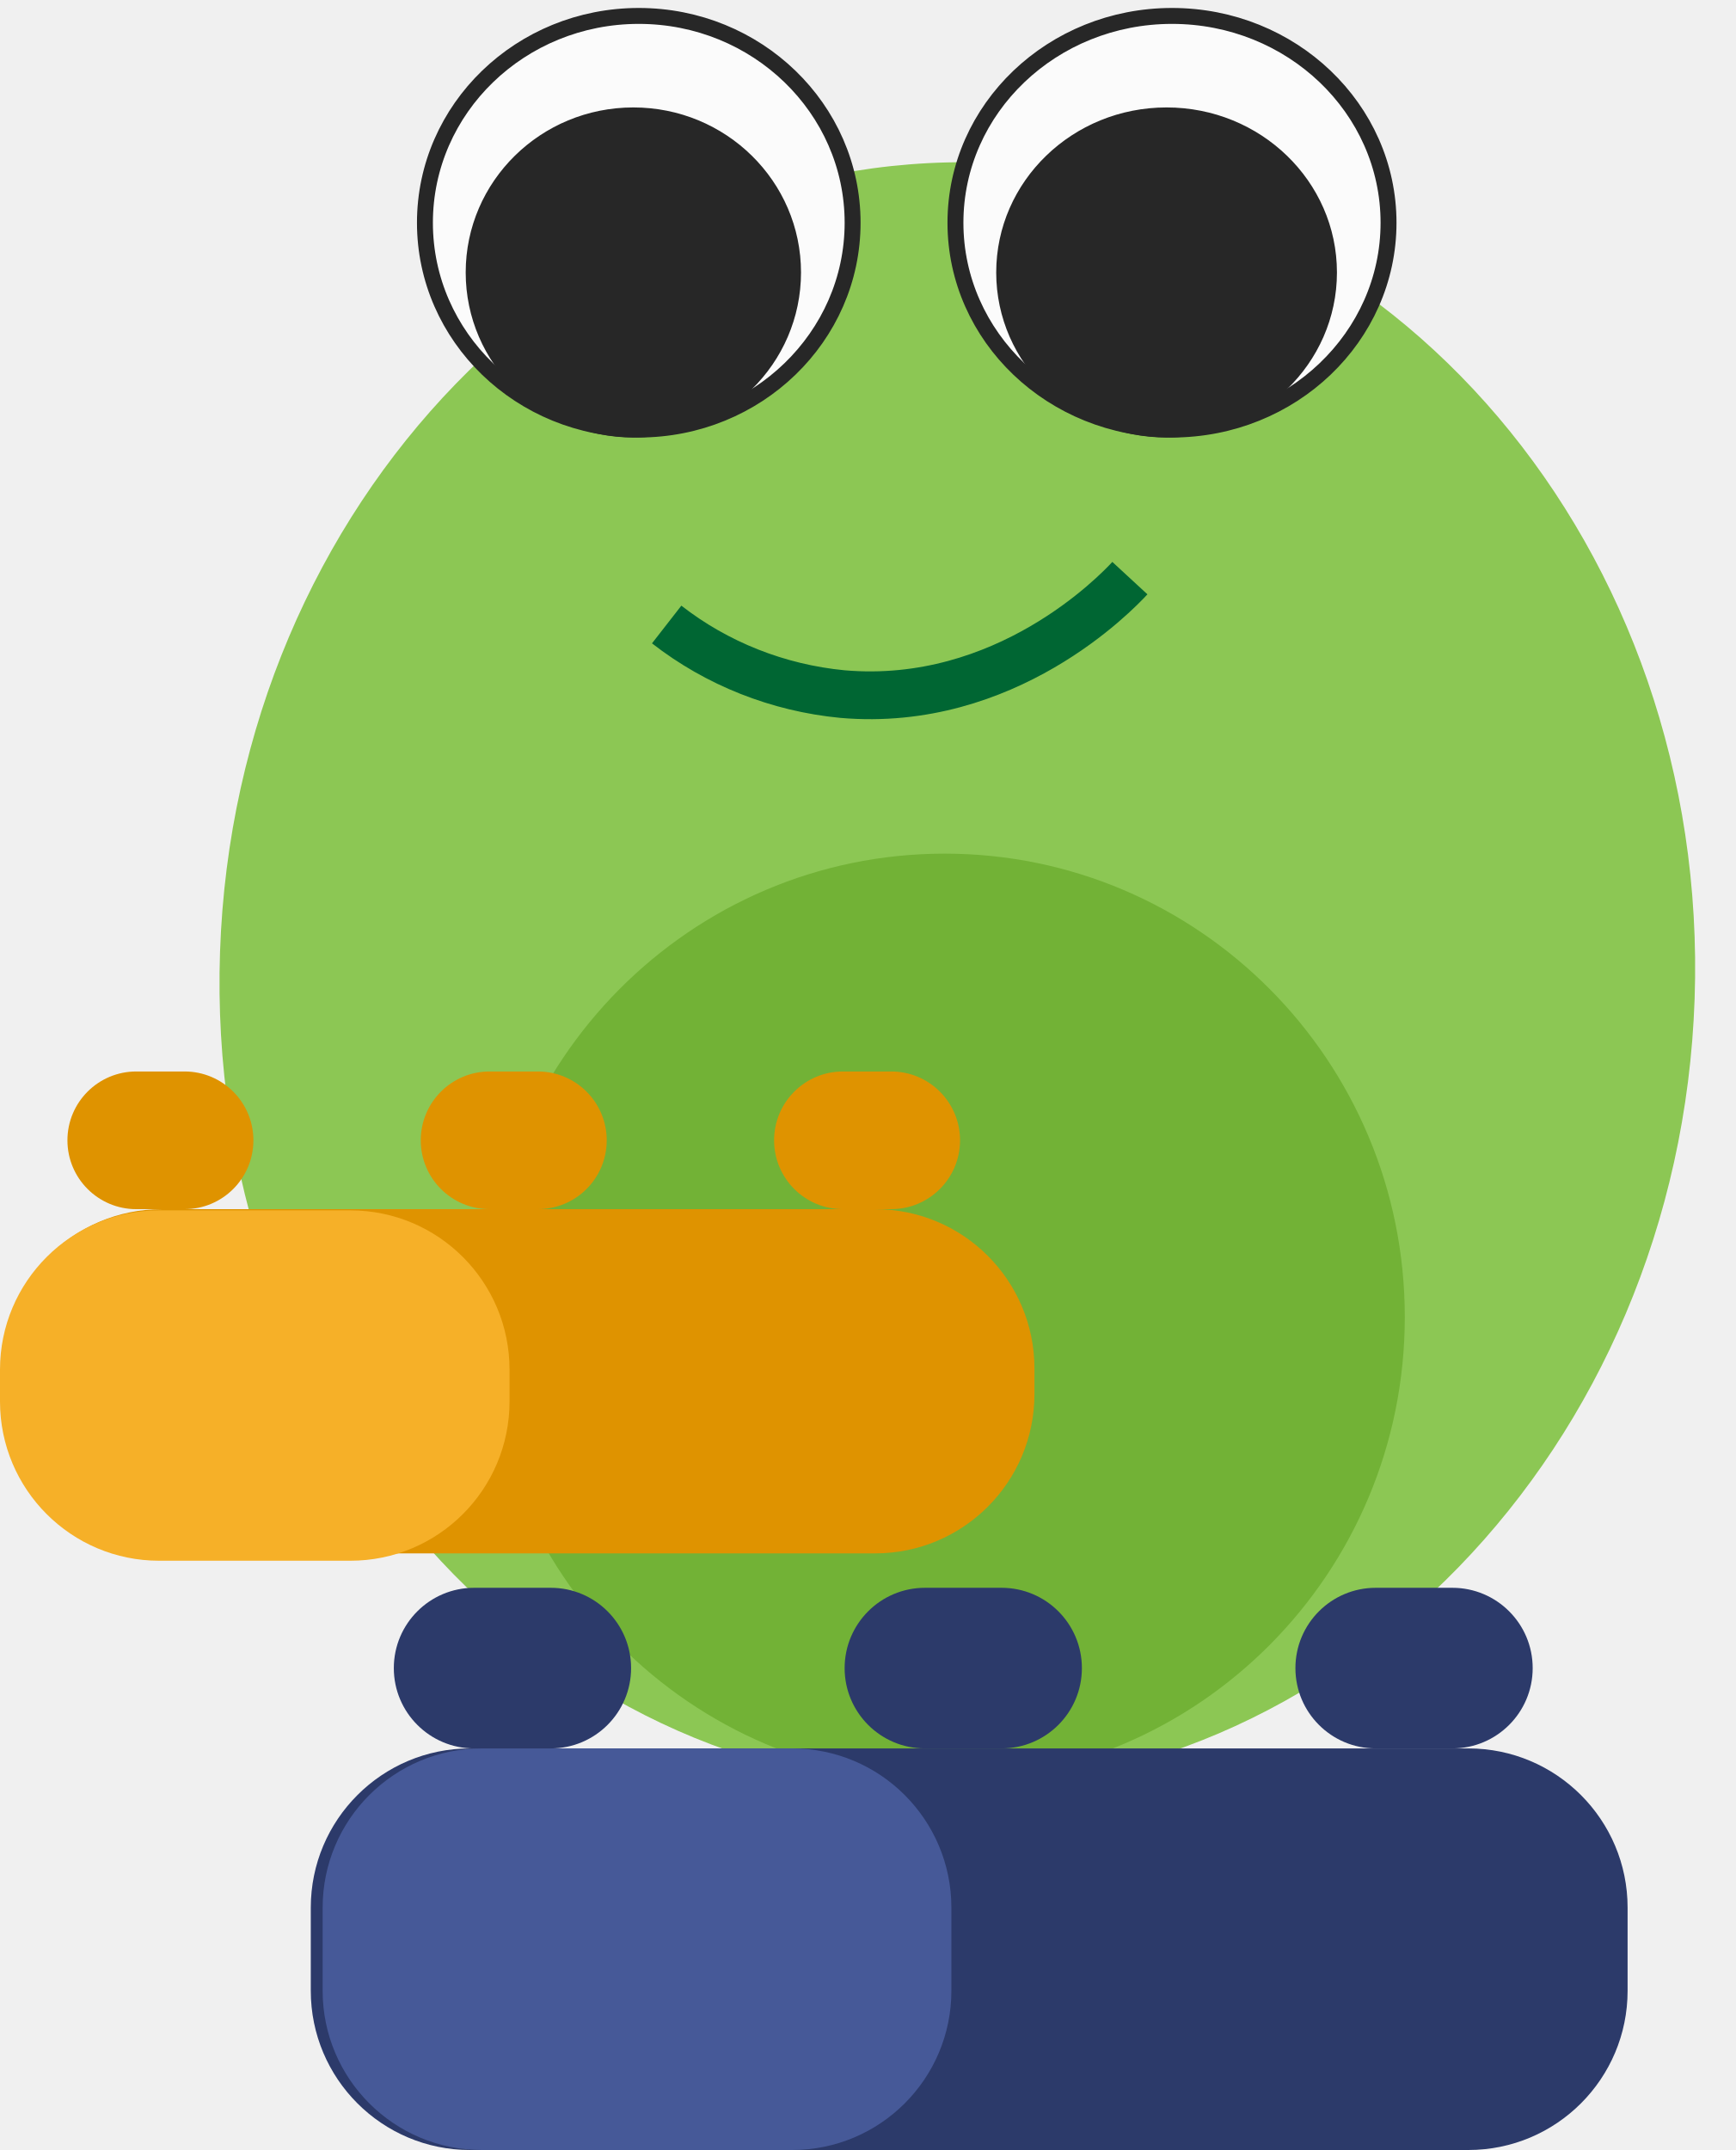
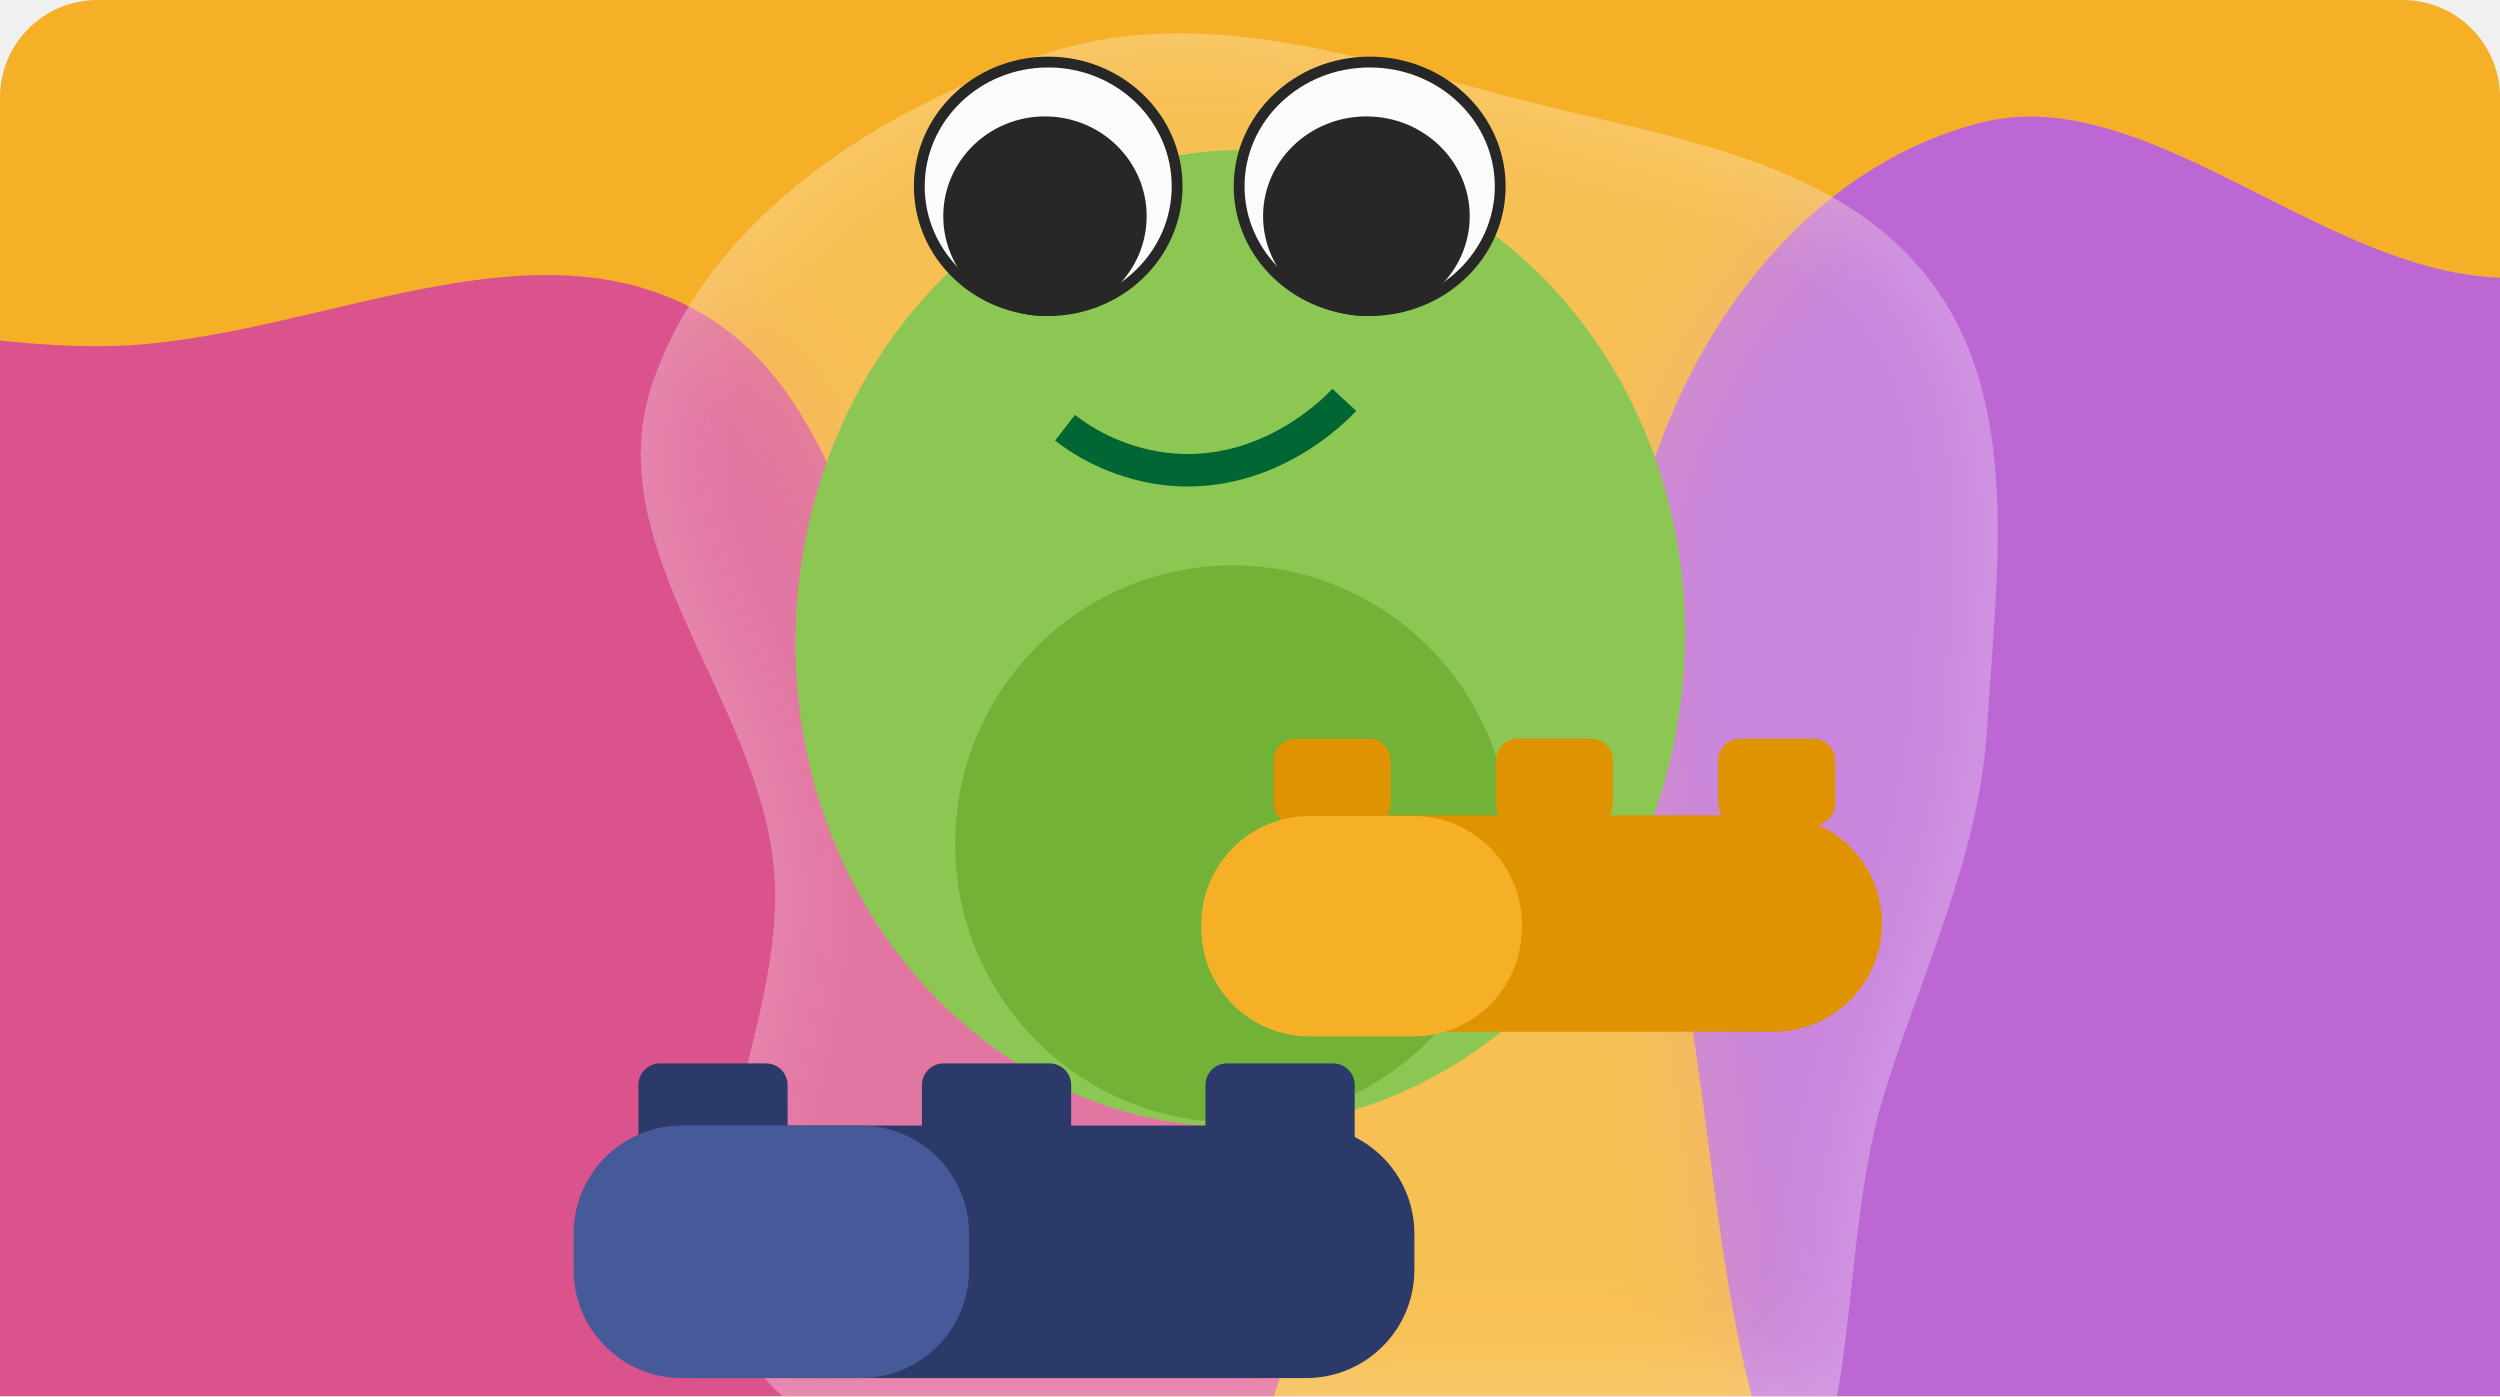
- <svg xmlns="http://www.w3.org/2000/svg" width="109" height="135" viewBox="0 0 109 135" fill="none">
-   <path d="M106.427 62.728C107.394 34.543 87.447 11.029 61.874 10.209C36.301 9.388 14.786 31.572 13.819 59.758C12.852 87.943 32.799 111.457 58.372 112.277C83.945 113.098 105.46 90.914 106.427 62.728Z" fill="#8CC754" />
-   <path d="M40.117 26.972C47.533 26.972 53.546 21.158 53.546 13.986C53.546 6.814 47.533 1 40.117 1C32.7 1 26.687 6.814 26.687 13.986C26.687 21.158 32.7 26.972 40.117 26.972Z" fill="#FBFBFB" stroke="#272727" stroke-miterlimit="10" />
-   <path d="M39.777 26.972C45.316 26.972 49.806 22.556 49.806 17.109C49.806 11.662 45.316 7.246 39.777 7.246C34.238 7.246 29.747 11.662 29.747 17.109C29.747 22.556 34.238 26.972 39.777 26.972Z" fill="#272727" stroke="#272727" stroke-miterlimit="10" />
-   <path d="M73.605 26.972C81.115 26.972 87.204 21.158 87.204 13.986C87.204 6.814 81.115 1 73.605 1C66.094 1 60.005 6.814 60.005 13.986C60.005 21.158 66.094 26.972 73.605 26.972Z" fill="#FBFBFB" stroke="#272727" stroke-miterlimit="10" />
-   <path d="M59.326 111.79C75.286 111.79 88.225 98.764 88.225 82.695C88.225 66.627 75.286 53.601 59.326 53.601C43.366 53.601 30.427 66.627 30.427 82.695C30.427 98.764 43.366 111.79 59.326 111.79Z" fill="#72B236" />
-   <path d="M73.265 26.972C78.898 26.972 83.464 22.556 83.464 17.109C83.464 11.662 78.898 7.246 73.265 7.246C67.632 7.246 63.065 11.662 63.065 17.109C63.065 22.556 67.632 26.972 73.265 26.972Z" fill="#272727" stroke="#272727" stroke-miterlimit="10" />
-   <path d="M41.869 39.213C45.031 41.676 48.867 43.194 52.907 43.582C63.152 44.474 70.098 37.235 70.96 36.301" stroke="#006633" stroke-width="3" stroke-miterlimit="10" />
-   <rect x="19.518" y="109.785" width="82.7" height="25.215" rx="10" fill="#2C3A6A" />
-   <rect x="20.263" y="109.785" width="39.487" height="25.215" rx="10" fill="#465998" />
-   <rect x="24.733" y="99.699" width="14.901" height="10.086" rx="5.043" fill="#2C3A6A" />
-   <rect x="53.045" y="99.699" width="14.901" height="10.086" rx="5.043" fill="#2C3A6A" />
-   <rect x="81.356" y="99.699" width="14.901" height="10.086" rx="5.043" fill="#2C3A6A" />
-   <rect x="0.147" y="75.925" width="64.819" height="21.613" rx="10" fill="#DF9300" />
-   <rect y="76" width="32" height="22" rx="10" fill="#F6B028" />
-   <rect x="4.235" y="67.279" width="11.679" height="8.645" rx="4.323" fill="#DF9300" />
-   <rect x="26.425" y="67.279" width="11.679" height="8.645" rx="4.323" fill="#DF9300" />
-   <rect x="48.615" y="67.279" width="11.679" height="8.645" rx="4.323" fill="#DF9300" />
+ <svg xmlns="http://www.w3.org/2000/svg" width="231" height="129" viewBox="0 0 231 129" fill="none">
+   <g clip-path="url(#clip0)">
+     <path d="M0 9C0 4.029 4.029 0 9 0H232C236.971 0 241 4.029 241 9V135H0V9Z" fill="#F6B028" />
+     <path fill-rule="evenodd" clip-rule="evenodd" d="M88.21 68.862C98.651 84.414 120.267 94.256 120.484 113.209C120.704 132.489 106.824 152.395 89.281 162.446C72.811 171.881 52.526 156.625 34.506 162.466C11.781 169.832 -1.653 202.129 -24.958 199.472C-46.957 196.964 -62.643 172.574 -64.499 151.179C-66.281 130.632 -37.156 117.446 -33.863 96.828C-30.543 76.043 -59.012 55.07 -46.349 37.55C-34.418 21.044 -7.207 33.553 13.125 31.819C30.298 30.354 48.413 20.792 63.404 28.187C78.285 35.529 79.133 55.341 88.21 68.862Z" fill="#DB538C" />
+     <path fill-rule="evenodd" clip-rule="evenodd" d="M262.474 180.856C246.737 187.81 230.083 195.848 212.147 189.332C194.492 182.919 179.846 165.321 169.038 146.914C159.552 130.76 159.131 112.253 156.237 94.113C153.462 76.721 147.611 58.591 152.528 43.442C157.628 27.732 168.682 14.938 183.114 11.316C196.772 7.887 211.262 21.758 225.978 25.007C242.775 28.714 262.881 15.861 275.039 31.607C287.35 47.55 270.207 68.764 274.922 88.391C280.204 110.378 306.076 128.144 303.259 149.067C300.536 169.295 278.487 173.779 262.474 180.856Z" fill="#BD67D5" />
+     <g filter="url(#filter0_bi)">
+       <path fill-rule="evenodd" clip-rule="evenodd" d="M174.032 101.255C169.073 117.474 173.185 139.739 158.726 148.478C144.597 157.018 127.855 142.727 112.087 138.695C97.283 134.909 78.053 138.217 69.342 125.621C60.577 112.948 73.061 95.491 71.499 80.009C69.922 64.378 55.255 50.565 60.258 35.567C65.395 20.168 81.232 10.021 96.525 4.993C110.953 0.249 125.864 5.449 140.425 9.209C154.225 12.772 169.948 14.71 178.484 26.156C186.832 37.35 184.442 52.984 183.605 67.111C182.89 79.171 177.576 89.665 174.032 101.255Z" fill="white" fill-opacity="0.2" />
+     </g>
+     <path d="M155.671 60.316C156.528 35.394 138.836 14.601 116.153 13.876C93.47 13.151 74.387 32.767 73.529 57.69C72.671 82.612 90.364 103.404 113.047 104.13C135.73 104.855 154.813 85.239 155.671 60.316Z" fill="#8CC754" />
+     <path d="M96.854 28.699C103.433 28.699 108.766 23.558 108.766 17.216C108.766 10.874 103.433 5.733 96.854 5.733C90.276 5.733 84.943 10.874 84.943 17.216C84.943 23.558 90.276 28.699 96.854 28.699Z" fill="#FBFBFB" stroke="#272727" stroke-miterlimit="10" />
+     <path d="M96.554 28.699C101.467 28.699 105.45 24.794 105.45 19.978C105.45 15.161 101.467 11.257 96.554 11.257C91.641 11.257 87.658 15.161 87.658 19.978C87.658 24.794 91.641 28.699 96.554 28.699Z" fill="#272727" stroke="#272727" stroke-miterlimit="10" />
+     <path d="M126.558 28.699C133.22 28.699 138.62 23.558 138.62 17.216C138.62 10.874 133.22 5.733 126.558 5.733C119.896 5.733 114.496 10.874 114.496 17.216C114.496 23.558 119.896 28.699 126.558 28.699Z" fill="#FBFBFB" stroke="#272727" stroke-miterlimit="10" />
+     <path d="M113.893 103.699C128.049 103.699 139.525 92.181 139.525 77.972C139.525 63.763 128.049 52.245 113.893 52.245C99.736 52.245 88.26 63.763 88.26 77.972C88.26 92.181 99.736 103.699 113.893 103.699Z" fill="#72B236" />
+     <path d="M126.256 28.699C131.253 28.699 135.303 24.794 135.303 19.978C135.303 15.161 131.253 11.257 126.256 11.257C121.26 11.257 117.209 15.161 117.209 19.978C117.209 24.794 121.26 28.699 126.256 28.699Z" fill="#272727" stroke="#272727" stroke-miterlimit="10" />
+     <path d="M98.409 39.523C101.214 41.701 104.616 43.043 108.199 43.386C117.286 44.175 123.447 37.774 124.212 36.948" stroke="#006633" stroke-width="3" stroke-miterlimit="10" />
+     <rect x="54.161" y="104" width="76.528" height="23.333" rx="10" fill="#2C3A6A" />
+     <rect x="58.987" y="98.259" width="13.789" height="9.333" rx="2" fill="#2C3A6A" />
+     <rect x="85.186" y="98.259" width="13.789" height="9.333" rx="2" fill="#2C3A6A" />
+     <rect x="53" y="104" width="36.54" height="23.333" rx="10" fill="#465998" />
+     <rect x="111.385" y="98.259" width="13.789" height="9.333" rx="2" fill="#2C3A6A" />
+     <rect x="113.913" y="75.333" width="59.981" height="20" rx="10" fill="#DF9300" />
+     <rect x="117.694" y="68.259" width="10.807" height="8" rx="2" fill="#DF9300" />
+     <rect x="111" y="75.403" width="29.612" height="20.358" rx="10" fill="#F6B028" />
+     <rect x="138.229" y="68.259" width="10.807" height="8" rx="2" fill="#DF9300" />
+     <rect x="158.763" y="68.259" width="10.807" height="8" rx="2" fill="#DF9300" />
+   </g>
+   <defs>
+     <filter id="filter0_bi" x="12" y="-35" width="217.87" height="217.869" filterUnits="userSpaceOnUse" color-interpolation-filters="sRGB">
+       <feFlood flood-opacity="0" result="BackgroundImageFix" />
+       <feGaussianBlur in="BackgroundImage" stdDeviation="5" />
+       <feComposite in2="SourceAlpha" operator="in" result="effect1_backgroundBlur" />
+       <feBlend mode="normal" in="SourceGraphic" in2="effect1_backgroundBlur" result="shape" />
+       <feColorMatrix in="SourceAlpha" type="matrix" values="0 0 0 0 0 0 0 0 0 0 0 0 0 0 0 0 0 0 127 0" result="hardAlpha" />
+       <feOffset />
+       <feGaussianBlur stdDeviation="5" />
+       <feComposite in2="hardAlpha" operator="arithmetic" k2="-1" k3="1" />
+       <feColorMatrix type="matrix" values="0 0 0 0 1 0 0 0 0 1 0 0 0 0 1 0 0 0 0.2 0" />
+       <feBlend mode="normal" in2="shape" result="effect2_innerShadow" />
+     </filter>
+     <clipPath id="clip0">
+       <path d="M0 9C0 4.029 4.029 0 9 0H222C226.971 0 231 4.029 231 9V129H0V9Z" fill="white" />
+     </clipPath>
+   </defs>
</svg>
